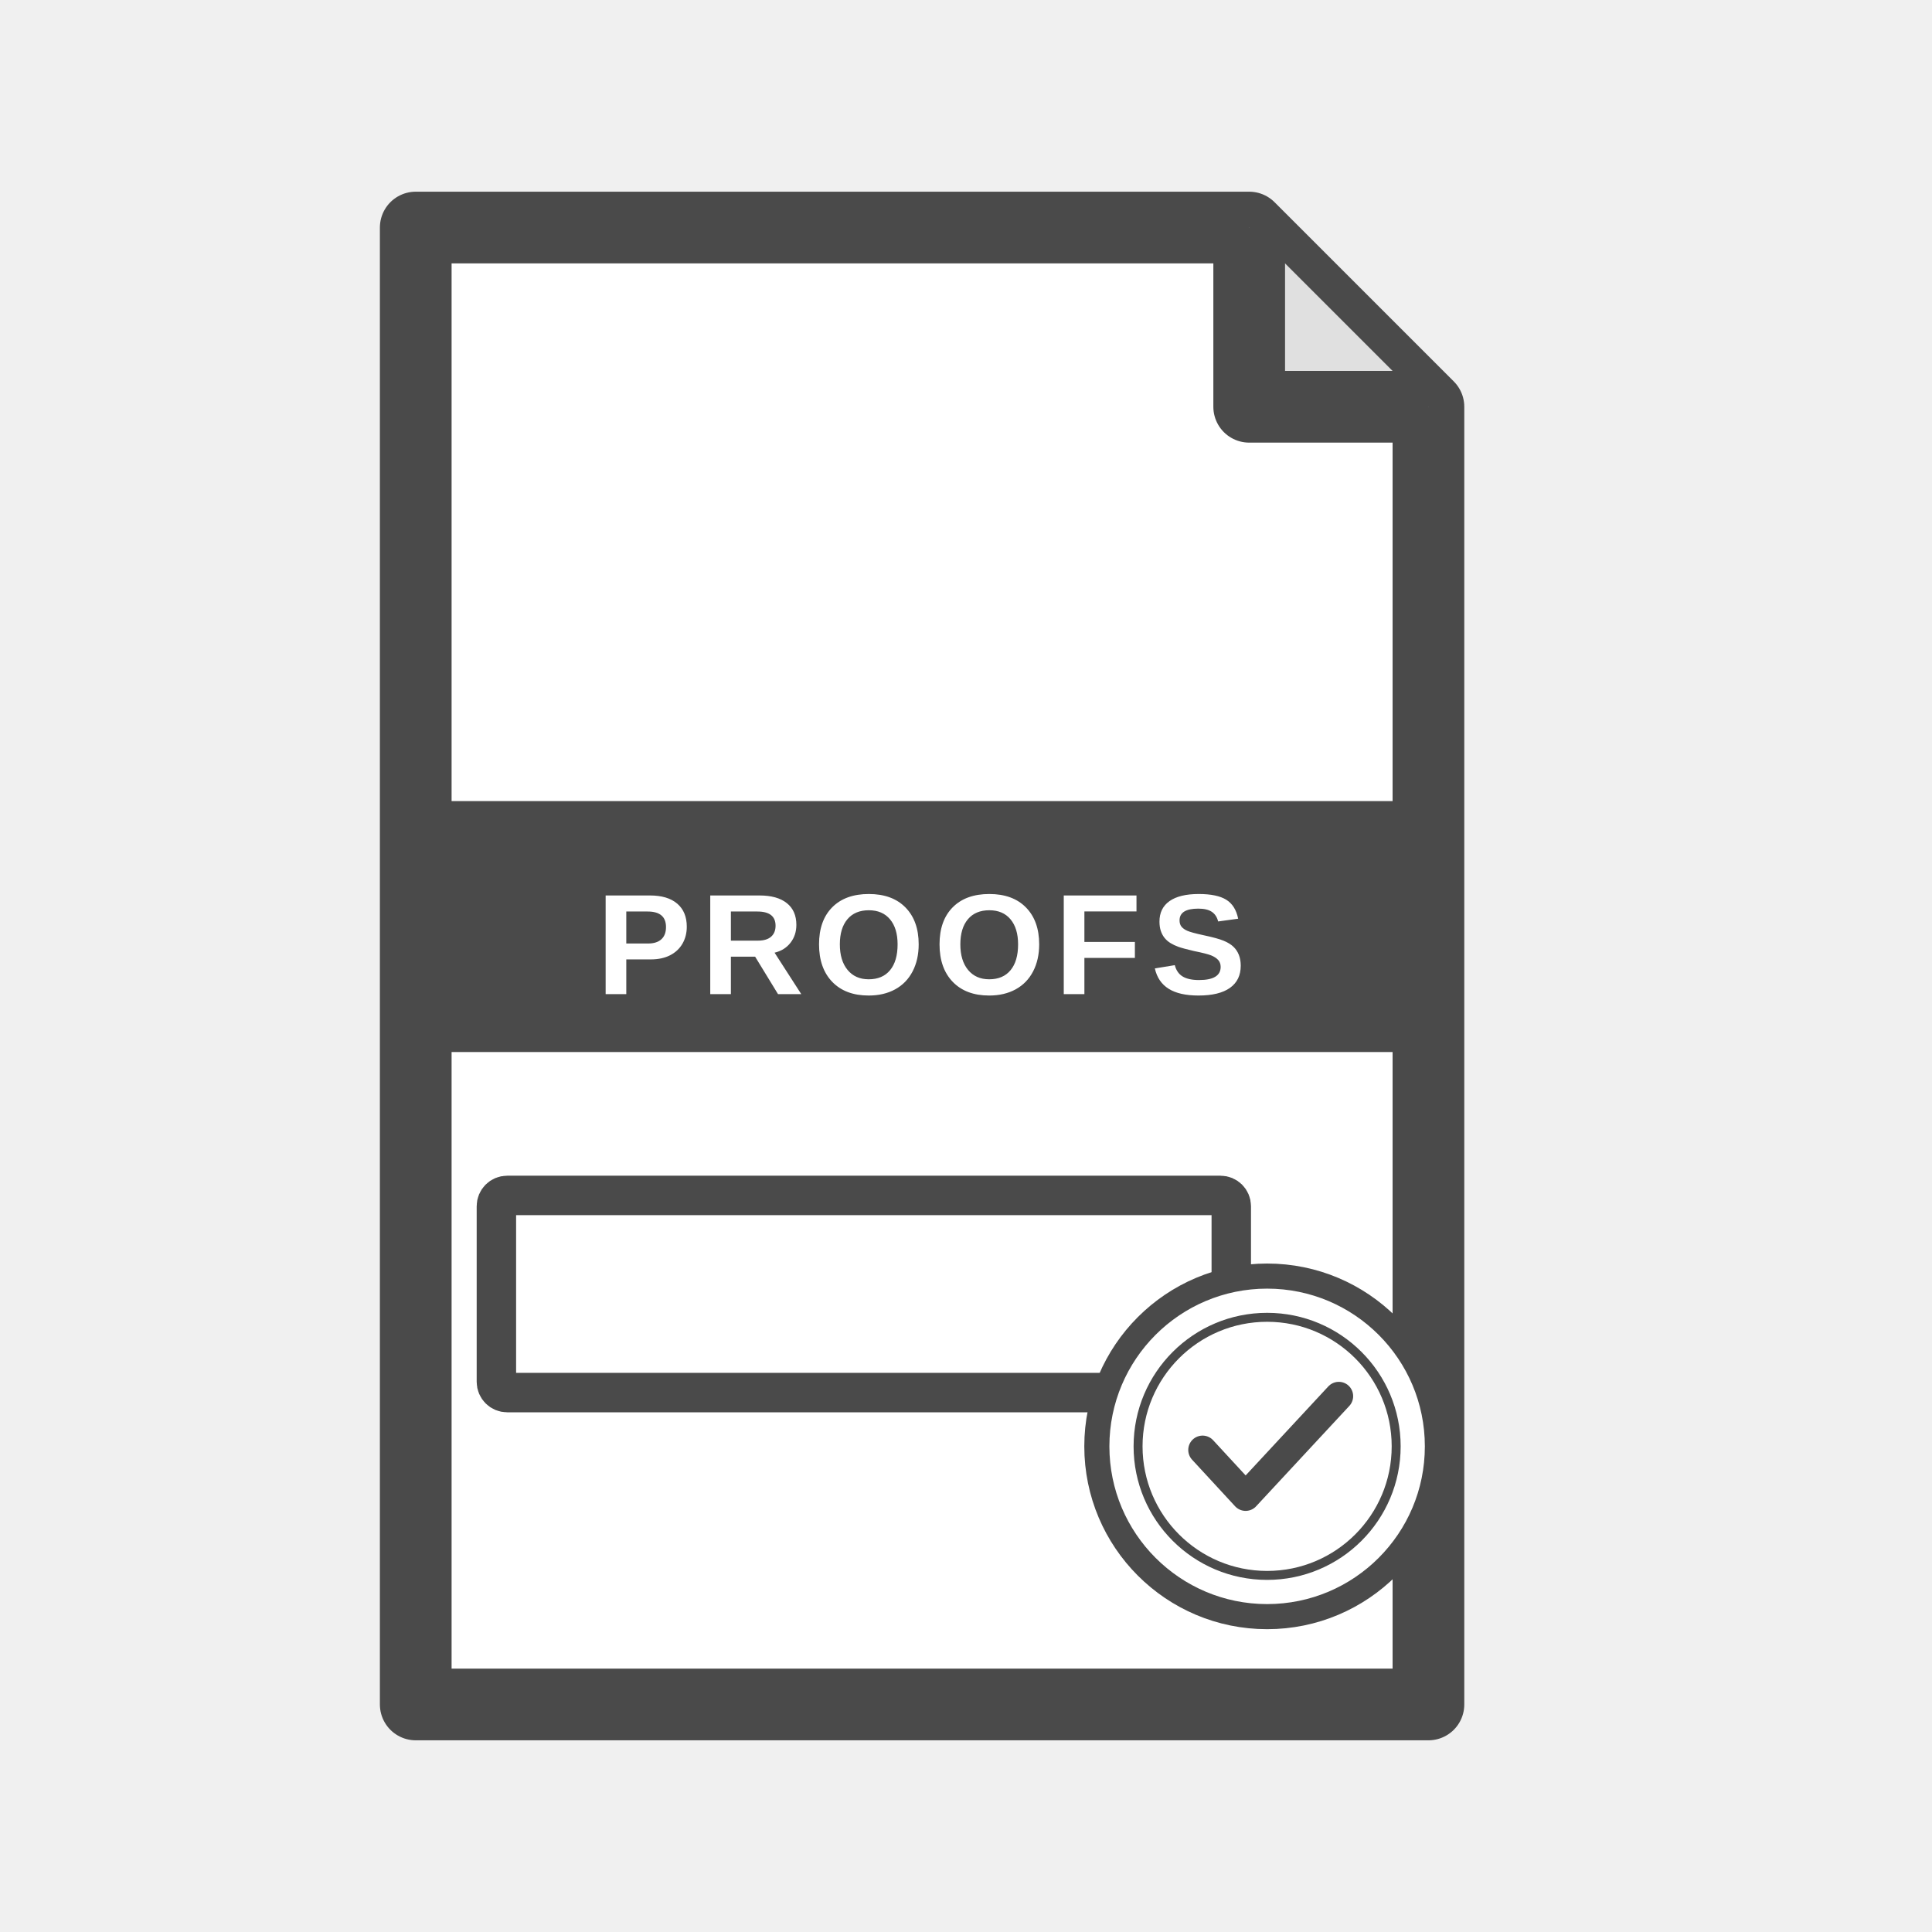
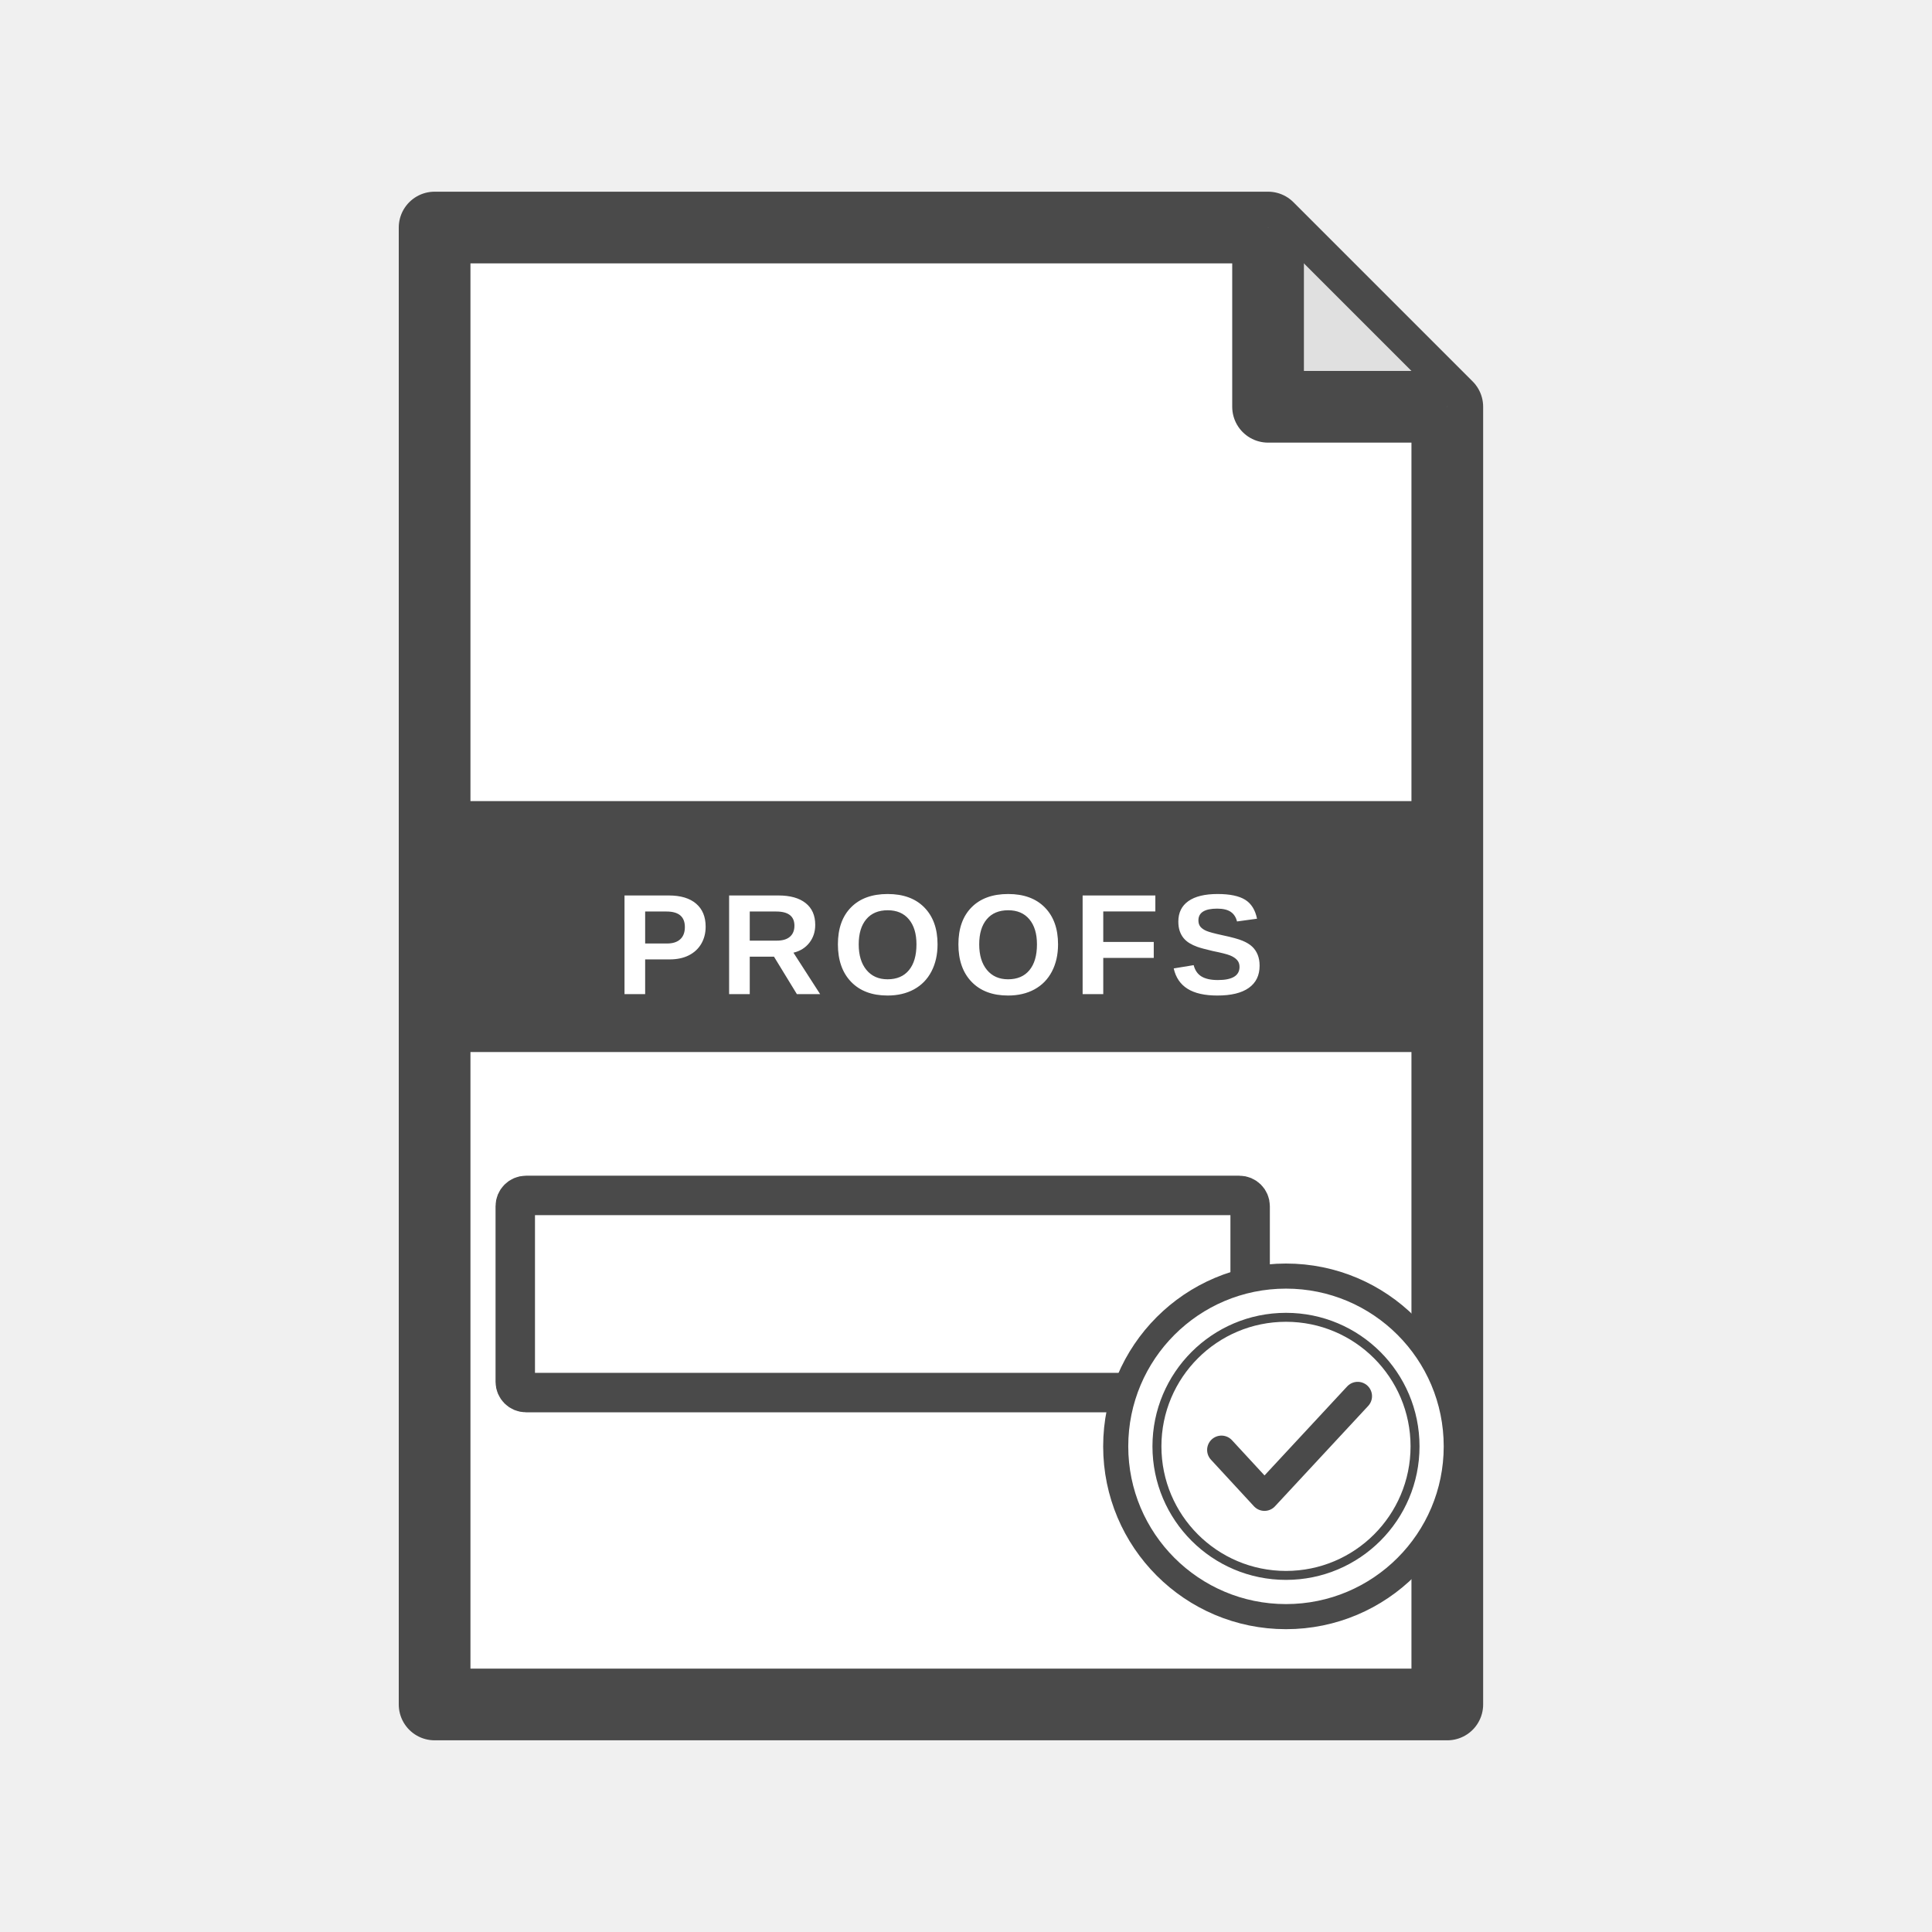
<svg xmlns="http://www.w3.org/2000/svg" viewBox="0 0 1024 1024" width="1024" height="1024">
-   <g transform="translate(512,512) scale(0.95) translate(-512,-512)">
+   <g transform="translate(522,512) scale(0.95) translate(-512,-512)">
    <path d="M205 100L670 100 770 200 770 924 205 924Z" fill="#fff" stroke="#4A4A4A" stroke-width="40" stroke-linejoin="round" />
    <path d="M670 100L670 200 770 200" fill="#E0E0E0" stroke="#4A4A4A" stroke-width="40" stroke-linejoin="round" />
    <rect x="205" y="420" width="565" height="140" fill="#4A4A4A" />
    <text x="487" y="505" font-family="Arial,Helvetica,sans-serif" font-weight="bold" font-size="80" fill="#fff" text-anchor="middle" dominant-baseline="middle" letter-spacing="5">PROOFS</text>
    <rect x="250" y="640" width="410" height="110" rx="6" fill="none" stroke="#4A4A4A" stroke-width="22" />
    <circle cx="680" cy="780" r="95" fill="#fff" stroke="#4A4A4A" stroke-width="14" />
    <circle cx="680" cy="780" r="72" fill="#fff" stroke="#4A4A4A" stroke-width="5" />
    <polyline points="644,782 668,808 720,752" fill="none" stroke="#4A4A4A" stroke-width="16" stroke-linecap="round" stroke-linejoin="round" />
  </g>
</svg>
